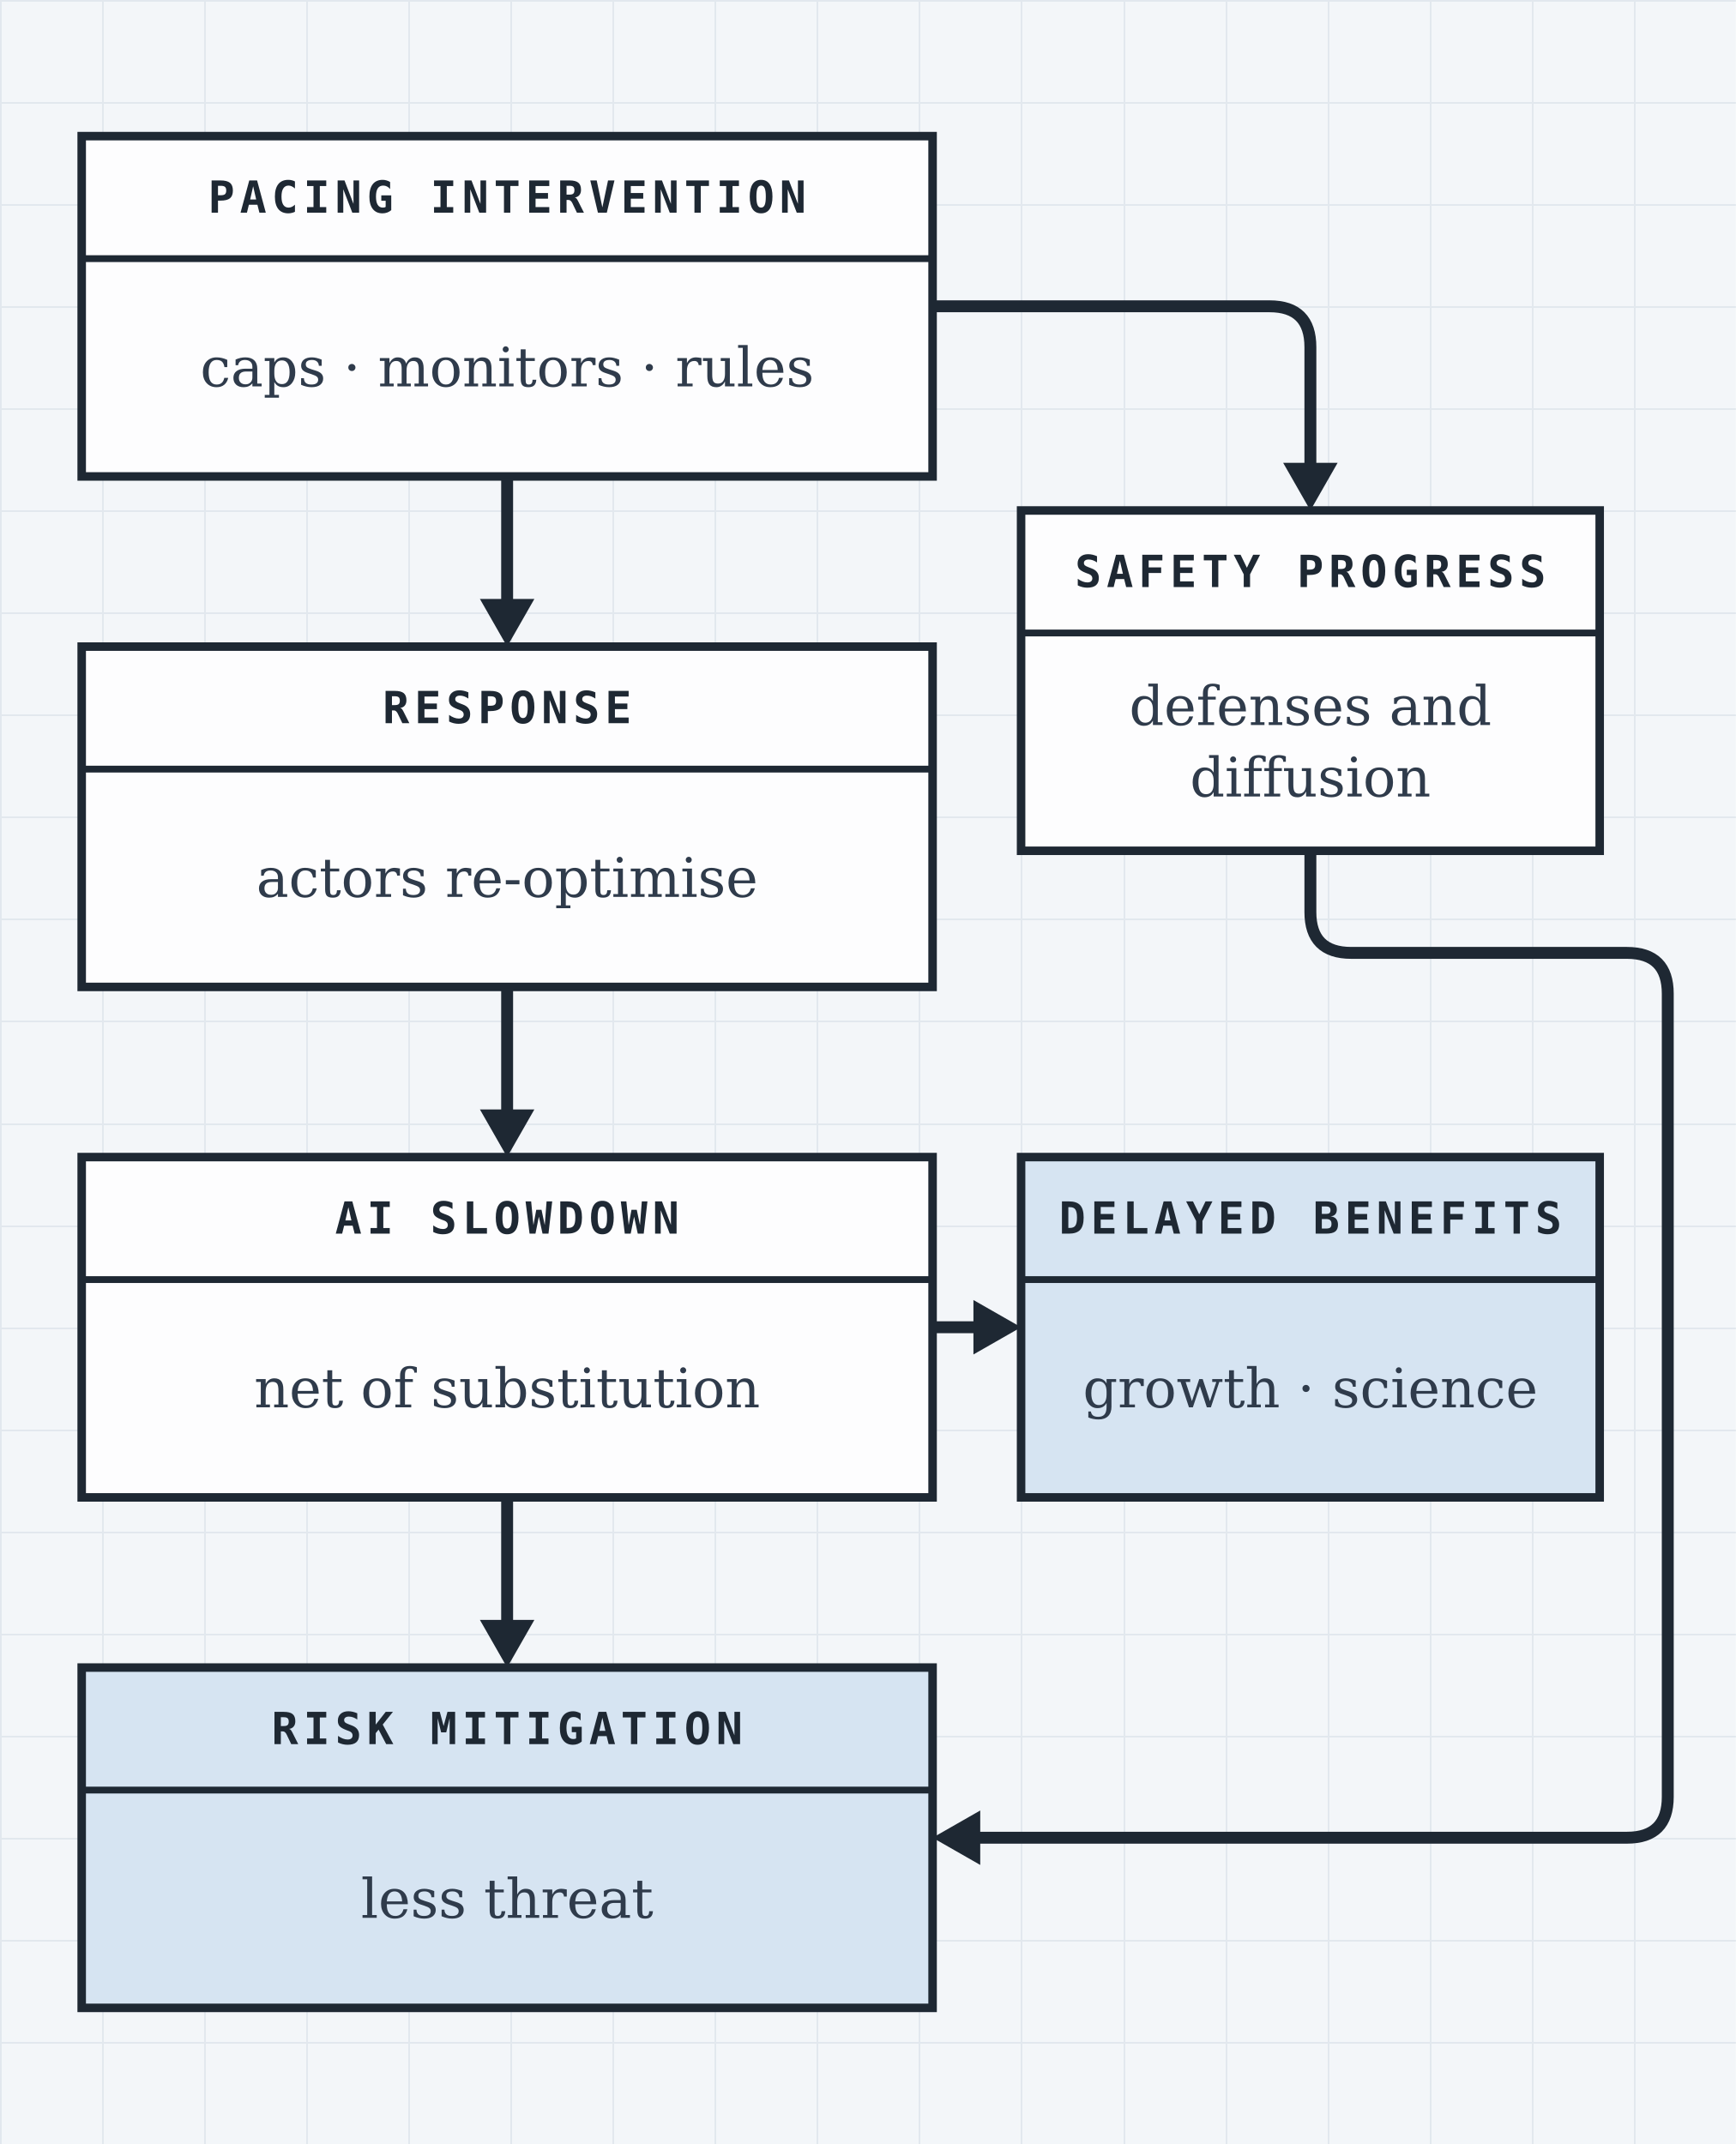
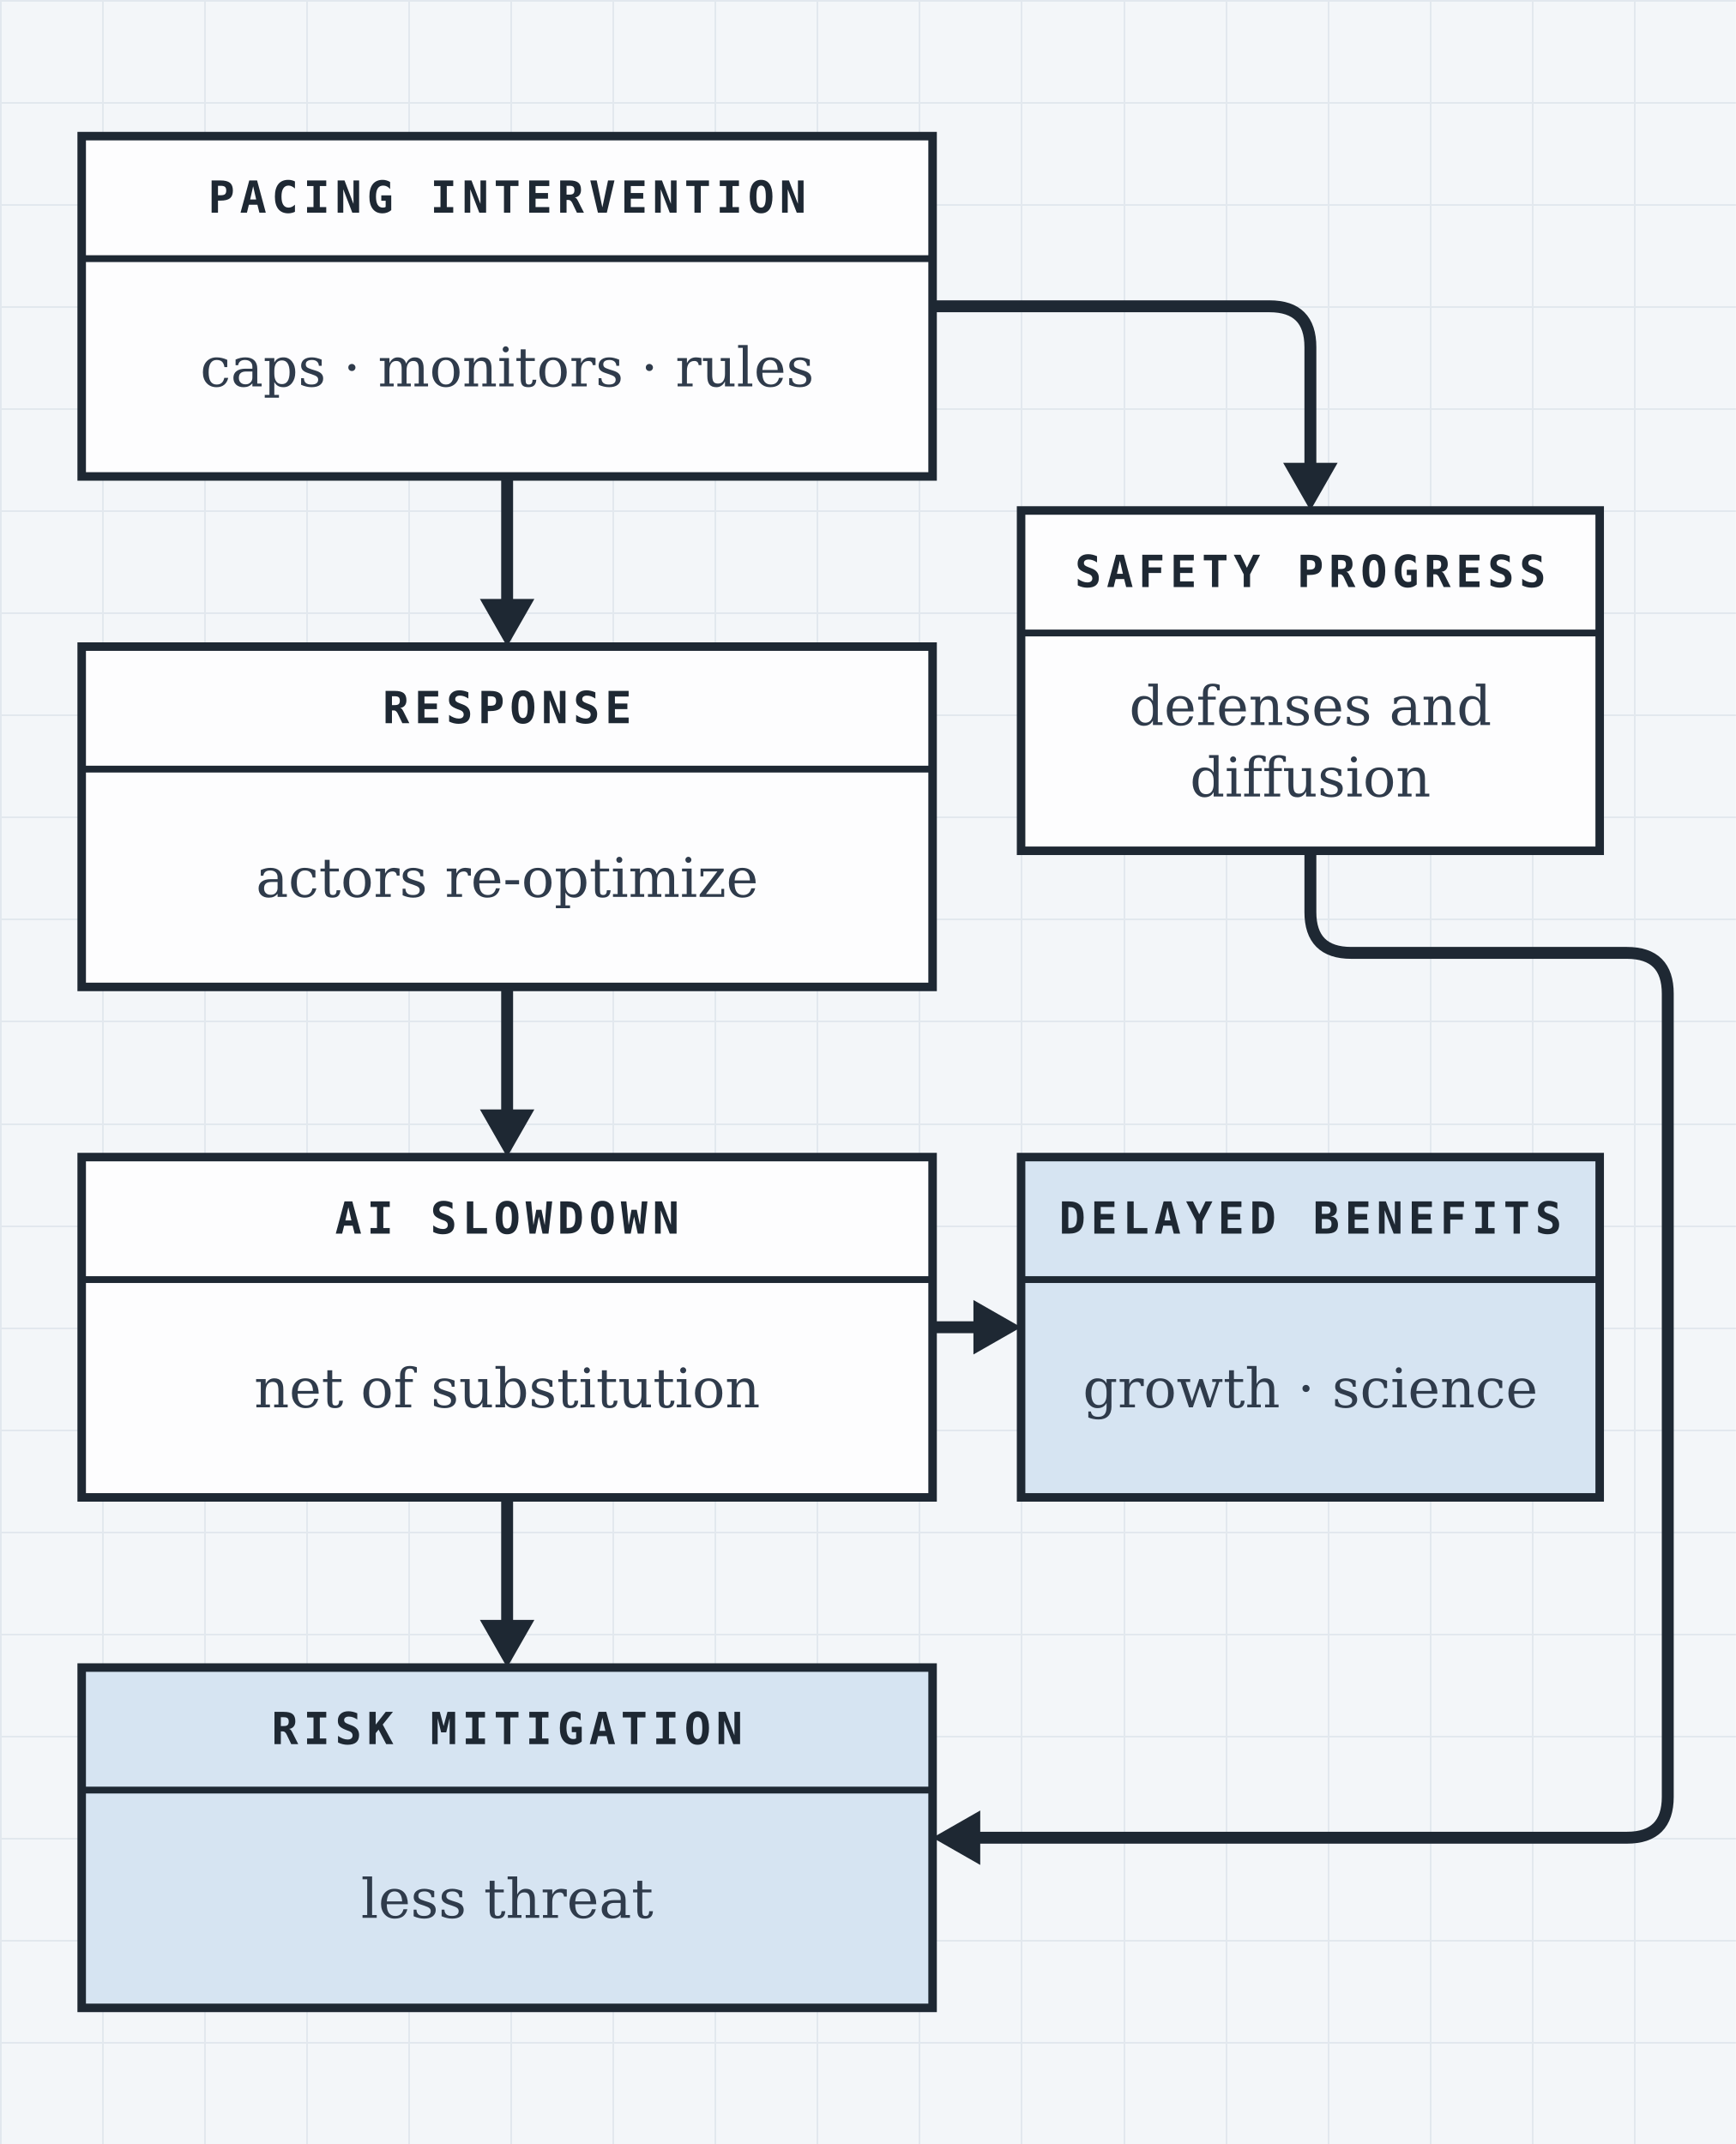
<svg xmlns="http://www.w3.org/2000/svg" width="510" height="630" viewBox="0 0 510 630" role="img" aria-labelledby="ttl dsc">
  <defs>
    <pattern id="grid" width="30" height="30" patternUnits="userSpaceOnUse">
      <path d="M 30 0 L 0 0 0 30" fill="none" stroke="#e2e8ee" stroke-width="1" />
    </pattern>
    <style>
      .hd { font-family: "IBM Plex Mono", "DejaVu Sans Mono", "Courier New", Courier, monospace; font-size: 13px; font-weight: 700; letter-spacing: 1.5px; fill: #1e2833; }
      .hs { font-family: "IBM Plex Mono", "DejaVu Sans Mono", "Courier New", Courier, monospace; font-size: 11px; font-weight: 700; letter-spacing: 1px; fill: #1e2833; }
      .lb { font-family: "IBM Plex Mono", "DejaVu Sans Mono", "Courier New", Courier, monospace; font-size: 10px; font-weight: 700; letter-spacing: 1px; fill: #6b7482; }
      .ph { font-family: "IBM Plex Mono", "DejaVu Sans Mono", "Courier New", Courier, monospace; font-size: 10px; font-weight: 700; letter-spacing: 1.5px; fill: #4f6a8a; }
      .rd { font-family: "IBM Plex Mono", "DejaVu Sans Mono", "Courier New", Courier, monospace; font-size: 9.5px; font-weight: 700; letter-spacing: 1px; fill: #c0392b; }
      .bl { font-family: "IBM Plex Mono", "DejaVu Sans Mono", "Courier New", Courier, monospace; font-size: 9.5px; font-weight: 700; letter-spacing: 1px; fill: #3f5f85; }
      .bd { font-family: Charter, "Source Serif 4", "Source Serif Pro", Georgia, "DejaVu Serif", serif; font-size: 16px; fill: #2f3b4b; }
      .b2 { font-family: Charter, "Source Serif 4", "Source Serif Pro", Georgia, "DejaVu Serif", serif; font-size: 14px; fill: #2f3b4b; }
      .b3 { font-family: Charter, "Source Serif 4", "Source Serif Pro", Georgia, "DejaVu Serif", serif; font-size: 12px; fill: #2f3b4b; }
      .bi { font-family: Charter, "Source Serif 4", "Source Serif Pro", Georgia, "DejaVu Serif", serif; font-size: 13px; font-style: italic; fill: #6b7482; }
      .ef { font-family: Charter, "Source Serif 4", "Source Serif Pro", Georgia, "DejaVu Serif", serif; font-size: 12px; font-weight: 700; fill: #1e2833; }
      .box { fill: #fdfdfe; stroke: #1e2833; stroke-width: 2.5; }
      .box-out { fill: #d6e4f2; stroke: #1e2833; stroke-width: 2.5; }
      .outline { fill: none; stroke: #1e2833; stroke-width: 2.5; }
      .cell { stroke: #1e2833; stroke-width: 1.5; }
      .sep { stroke: #1e2833; stroke-width: 2; }
      .thin { stroke: #c5ccd4; stroke-width: 1; }
      .arr { stroke: #1e2833; stroke-width: 3.5; fill: none; }
      .head { fill: #1e2833; }
      .fb { stroke: #7d8794; stroke-width: 2.5; fill: none; stroke-dasharray: 8 6; }
      .fbhead { fill: #7d8794; }
      .sm { stroke: #8a95a3; stroke-width: 2; fill: none; }
      .smhead { fill: #8a95a3; }
      .band { fill: #eef3f8; stroke: #9fb3c8; stroke-width: 1.2; }
      .note { fill: #fbeae6; stroke: #d0503c; stroke-width: 1.2; }
      .noteb { fill: #eaf0f6; stroke: #4a6b8f; stroke-width: 1.2; }
      .rl { stroke: #d0503c; stroke-width: 1.2; fill: none; stroke-dasharray: 4 3; }
      .bll { stroke: #4a6b8f; stroke-width: 1.2; fill: none; stroke-dasharray: 4 3; }
      .dn { fill: #f7f9fb; stroke: #8a95a3; stroke-width: 1.5; stroke-dasharray: 5 4; }
      .red { fill: #fdfdfe; stroke: #c0392b; stroke-width: 2; }
      .redt { font-family: "IBM Plex Mono", "DejaVu Sans Mono", "Courier New", Courier, monospace; font-size: 11px; font-weight: 700; letter-spacing: 1px; fill: #c0392b; }
      .redl { font-family: "IBM Plex Mono", "DejaVu Sans Mono", "Courier New", Courier, monospace; font-size: 10px; font-weight: 700; letter-spacing: 0.5px; fill: #c0392b; }
      .ghost { fill: #eceff2; stroke: #8a95a3; stroke-width: 1.5; stroke-dasharray: 5 4; }
      .ghostt { font-family: "IBM Plex Mono", "DejaVu Sans Mono", "Courier New", Courier, monospace; font-size: 11px; font-weight: 700; letter-spacing: 1px; fill: #8a95a3; }
      .cross { stroke: #b5bcc5; stroke-width: 1.2; stroke-dasharray: 4 3; }
      .cap { font-family: "IBM Plex Mono", "DejaVu Sans Mono", "Courier New", Courier, monospace; font-size: 11px; letter-spacing: 0.3px; fill: #2f3b4b; }
      .dot-b { fill: #5b7fa6; }
      .dot-g { fill: #a9a9a9; }
      .cons { fill: #dfe7ef; }
      .open { fill: #ebe9e5; }
      .line { stroke: #1e2833; stroke-width: 1.8; fill: none; stroke-dasharray: 6 4; }
      .st { font-family: "IBM Plex Mono", "DejaVu Sans Mono", "Courier New", Courier, monospace; font-size: 9px; font-weight: 700; letter-spacing: 1px; fill: #4f6a8a; }
      .sv { font-family: Charter, "Source Serif 4", "Source Serif Pro", Georgia, "DejaVu Serif", serif; font-size: 13px; font-weight: 700; fill: #1e2833; }
      .th { font-family: "IBM Plex Mono", "DejaVu Sans Mono", "Courier New", Courier, monospace; font-size: 9px; font-weight: 700; letter-spacing: 0.5px; fill: #2b3a55; }
      .rh { font-family: Charter, "Source Serif 4", "Source Serif Pro", Georgia, "DejaVu Serif", serif; font-size: 13px; font-weight: 700; fill: #2b3a55; }
      .tv { font-family: Charter, "Source Serif 4", "Source Serif Pro", Georgia, "DejaVu Serif", serif; font-size: 14px; fill: #2b3a55; }
    </style>
  </defs>
  <rect width="510" height="630" fill="#f3f6f9" />
  <rect width="510" height="630" fill="url(#grid)" />
  <rect class="box" x="24" y="40" width="250" height="100" />
  <line class="sep" x1="24" y1="76" x2="274" y2="76" />
  <text class="hd" x="149.0" y="58.0" text-anchor="middle" dominant-baseline="central">PACING INTERVENTION</text>
  <text class="bd" x="149.0" y="108.0" text-anchor="middle" dominant-baseline="central">caps · monitors · rules</text>
  <rect class="box" x="24" y="190" width="250" height="100" />
  <line class="sep" x1="24" y1="226" x2="274" y2="226" />
  <text class="hd" x="149.0" y="208.0" text-anchor="middle" dominant-baseline="central">RESPONSE</text>
-   <text class="bd" x="149.0" y="258.0" text-anchor="middle" dominant-baseline="central">actors re-optimise</text>
+   <text class="bd" x="149.0" y="258.0" text-anchor="middle" dominant-baseline="central">actors re-optimize</text>
  <rect class="box" x="24" y="340" width="250" height="100" />
  <line class="sep" x1="24" y1="376" x2="274" y2="376" />
  <text class="hd" x="149.0" y="358.0" text-anchor="middle" dominant-baseline="central">AI SLOWDOWN</text>
  <text class="bd" x="149.0" y="408.0" text-anchor="middle" dominant-baseline="central">net of substitution</text>
  <rect class="box-out" x="24" y="490" width="250" height="100" />
  <line class="sep" x1="24" y1="526" x2="274" y2="526" />
  <text class="hd" x="149.0" y="508.0" text-anchor="middle" dominant-baseline="central">RISK MITIGATION</text>
  <text class="bd" x="149.0" y="558.0" text-anchor="middle" dominant-baseline="central">less threat</text>
  <rect class="box" x="300" y="150" width="170" height="100" />
  <line class="sep" x1="300" y1="186" x2="470" y2="186" />
  <text class="hd" x="385.0" y="168.0" text-anchor="middle" dominant-baseline="central">SAFETY PROGRESS</text>
  <text class="bd" x="385.0" y="207.5" text-anchor="middle" dominant-baseline="central">defenses and</text>
  <text class="bd" x="385.0" y="228.5" text-anchor="middle" dominant-baseline="central">diffusion</text>
  <rect class="box-out" x="300" y="340" width="170" height="100" />
  <line class="sep" x1="300" y1="376" x2="470" y2="376" />
  <text class="hd" x="385.0" y="358.0" text-anchor="middle" dominant-baseline="central">DELAYED BENEFITS</text>
  <text class="bd" x="385.0" y="408.0" text-anchor="middle" dominant-baseline="central">growth · science</text>
  <line class="arr" x1="149" y1="140" x2="149" y2="178" />
  <polygon class="head" points="141,176 157,176 149,190" />
  <line class="arr" x1="149" y1="290" x2="149" y2="328" />
  <polygon class="head" points="141,326 157,326 149,340" />
  <line class="arr" x1="149" y1="440" x2="149" y2="478" />
  <polygon class="head" points="141,476 157,476 149,490" />
  <path class="arr" d="M274 90 H373 Q385 90 385 102 V138" />
  <polygon class="head" points="377,136 393,136 385,150" />
  <path class="arr" d="M385 250 V268 Q385 280 397 280 H478 Q490 280 490 292 V528 Q490 540 478 540 H286" />
  <polygon class="head" points="288,532 288,548 274,540" />
  <line class="arr" x1="274" y1="390" x2="288" y2="390" />
  <polygon class="head" points="286,382 286,398 300,390" />
</svg>
